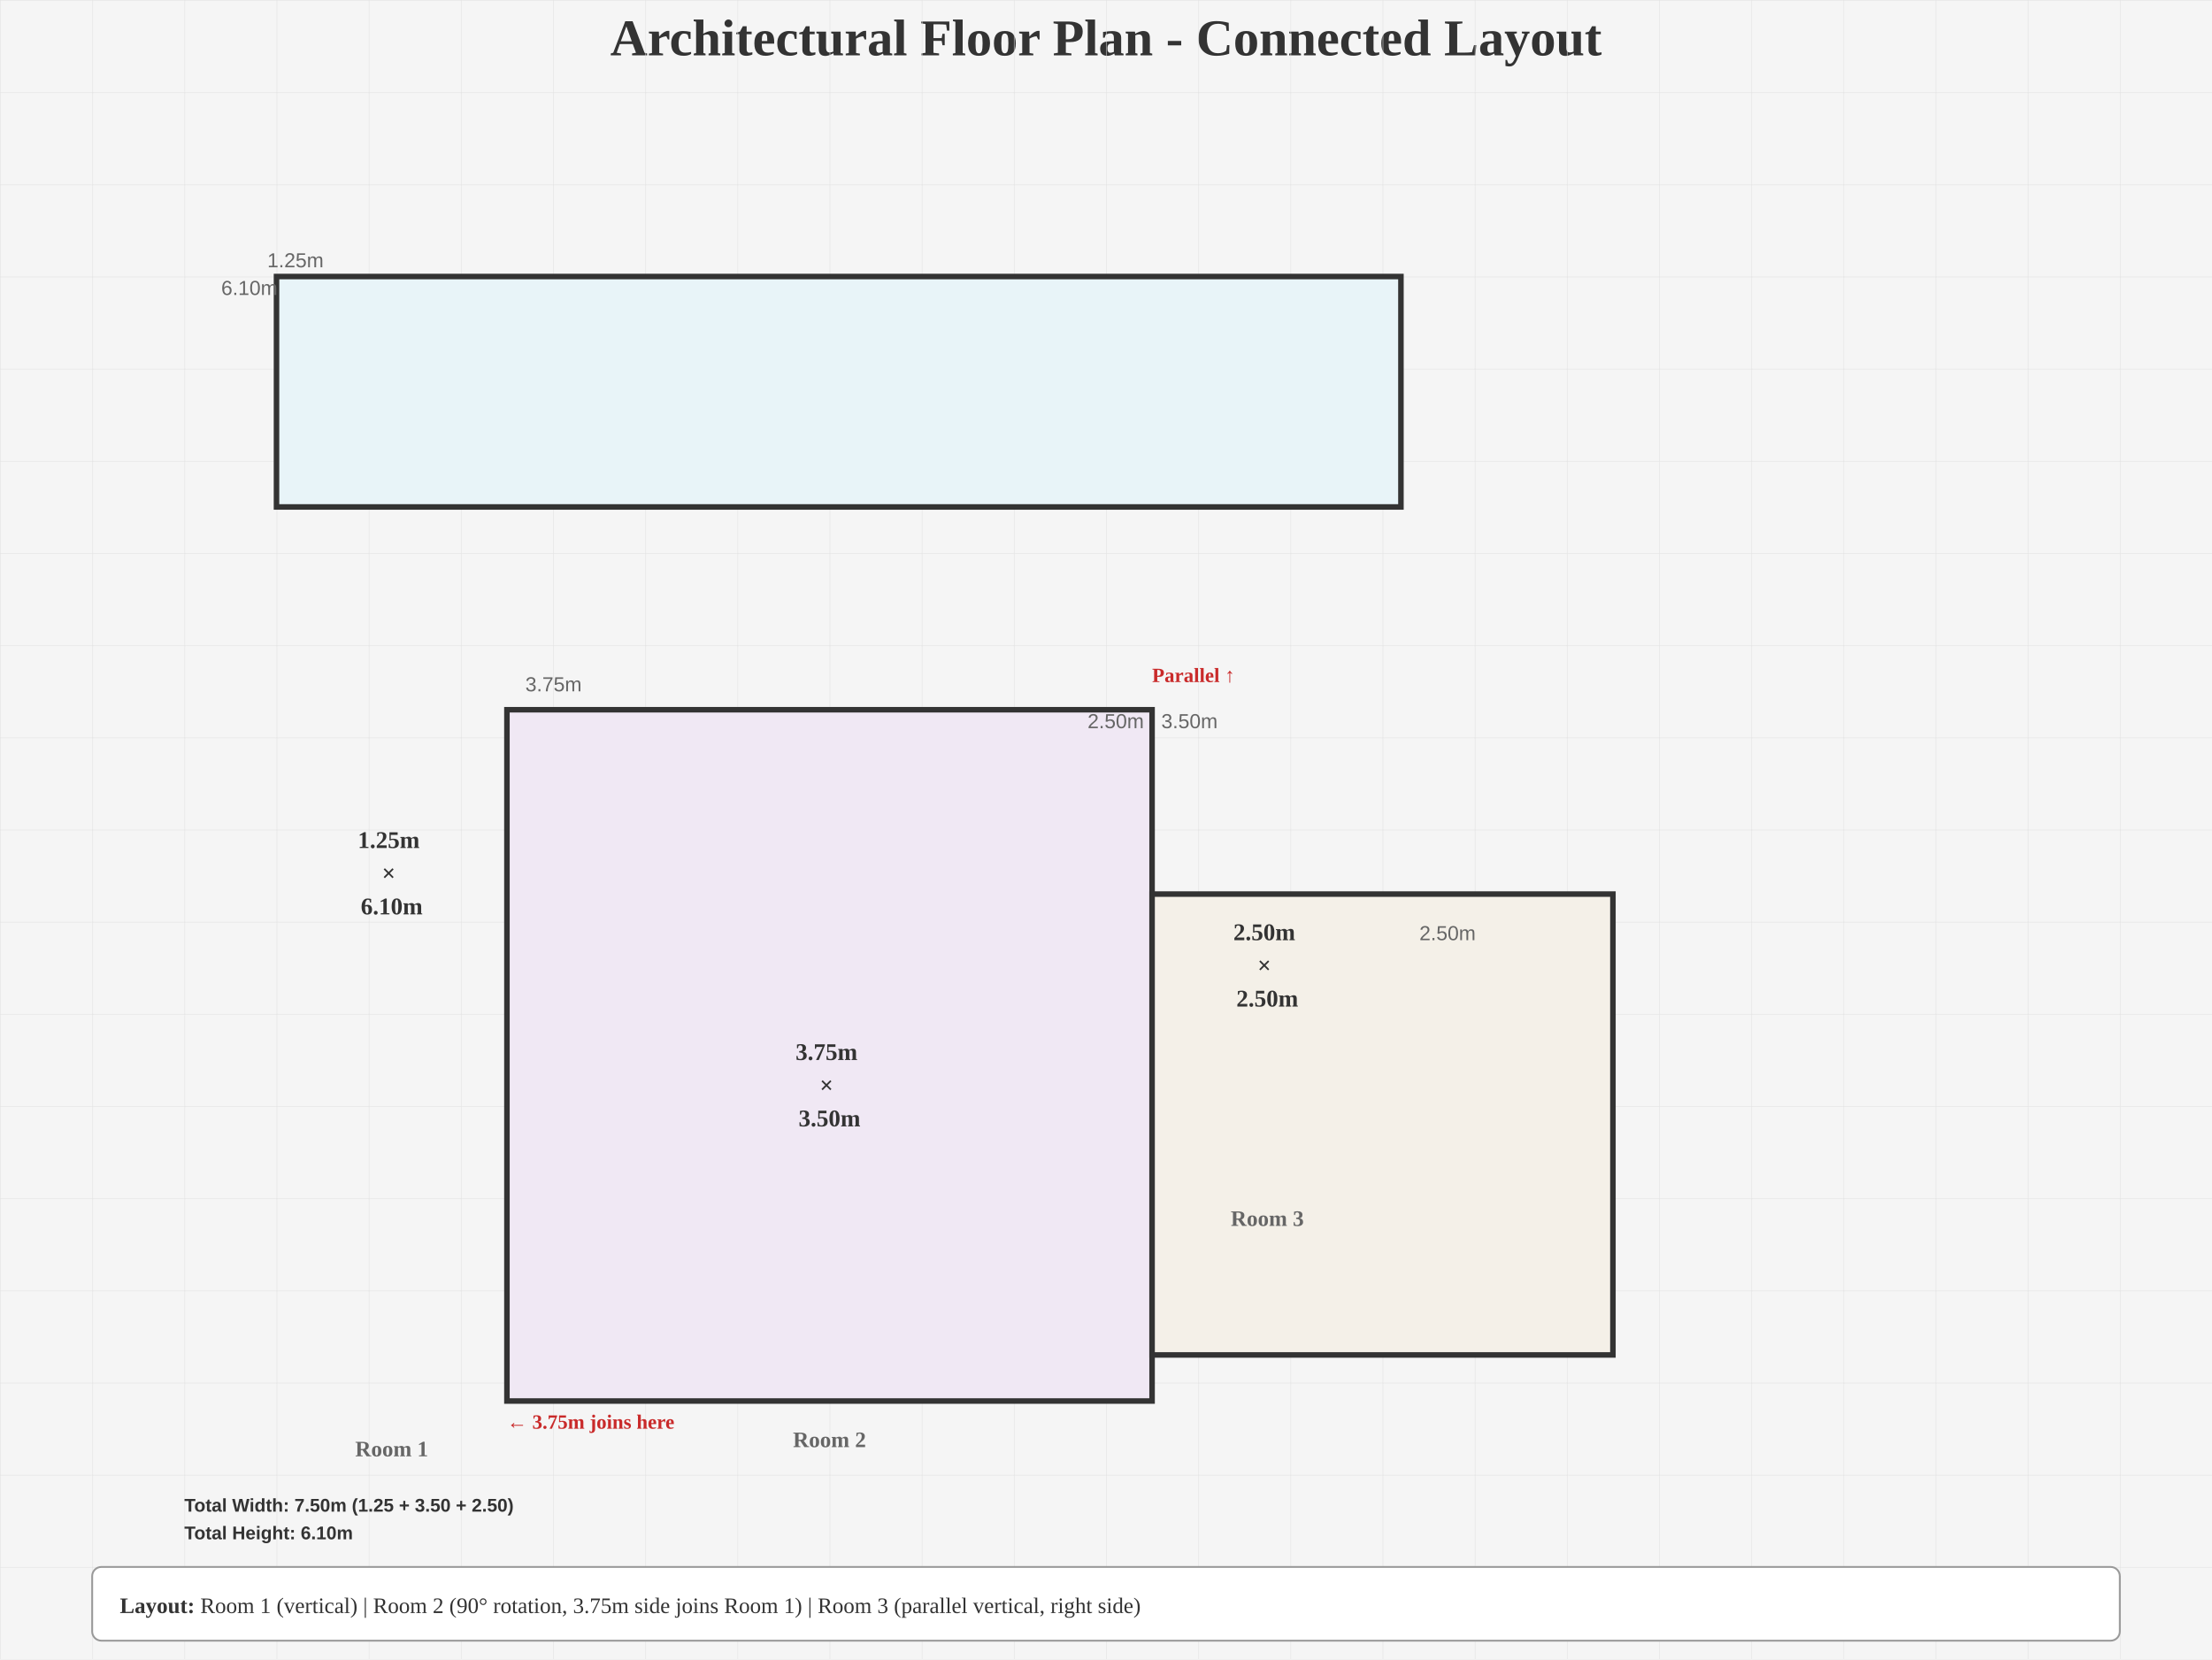
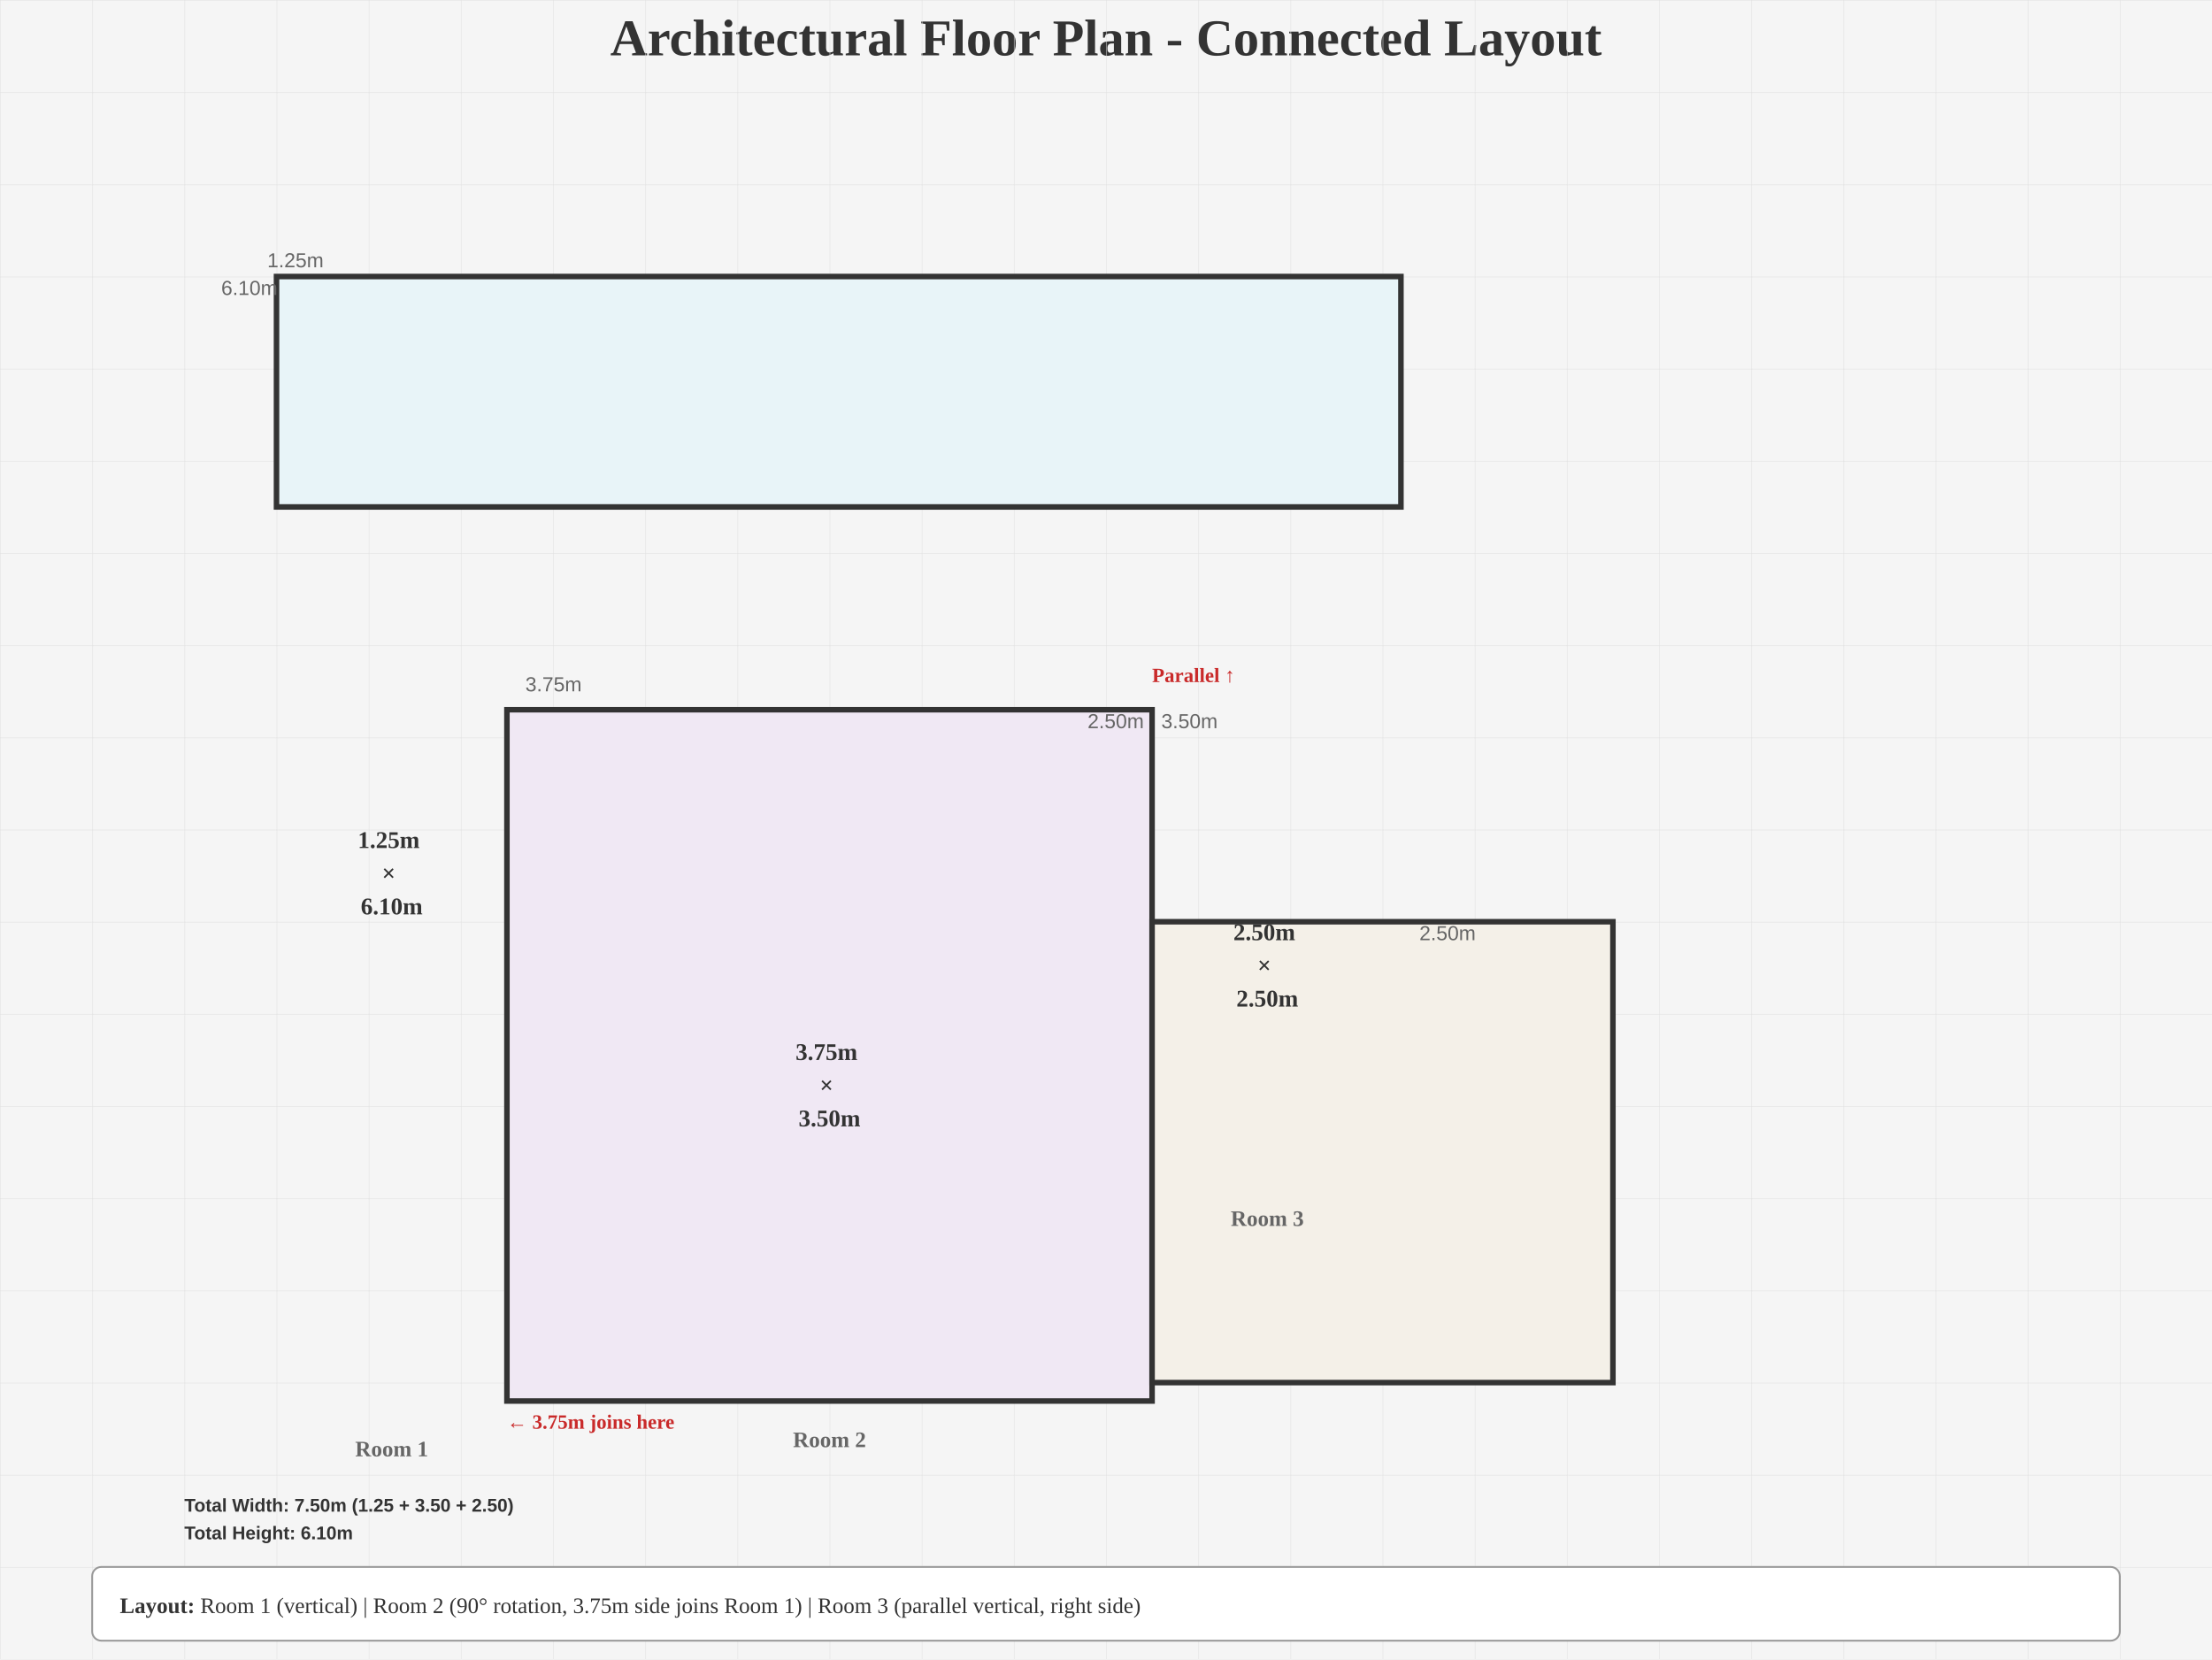
<svg xmlns="http://www.w3.org/2000/svg" viewBox="0 0 1200 900">
  <rect width="1200" height="900" fill="#f5f5f5" />
  <text x="600" y="30" font-size="28" font-weight="bold" text-anchor="middle" fill="#333">
    Architectural Floor Plan - Connected Layout
  </text>
  <defs>
    <pattern id="grid" width="50" height="50" patternUnits="userSpaceOnUse">
      <path d="M 50 0 L 0 0 0 50" fill="none" stroke="#e0e0e0" stroke-width="0.5" />
    </pattern>
  </defs>
  <rect width="1200" height="900" fill="url(#grid)" />
  <g id="room1">
    <rect x="150" y="150" width="610" height="125" fill="#e8f4f8" stroke="#333" stroke-width="3" />
    <text x="212.5" y="460" font-size="13" font-weight="bold" text-anchor="middle" fill="#333">
      <tspan x="212.5" dy="0">1.25m</tspan>
      <tspan x="212.5" dy="18">×</tspan>
      <tspan x="212.5" dy="18">6.10m</tspan>
    </text>
    <text x="212.5" y="790" font-size="12" text-anchor="middle" fill="#666" font-weight="bold">Room 1</text>
  </g>
  <g id="room2">
    <rect x="275" y="385" width="350" height="375" fill="#f0e8f4" stroke="#333" stroke-width="3" />
    <text x="450" y="575" font-size="13" font-weight="bold" text-anchor="middle" fill="#333">
      <tspan x="450" dy="0">3.75m</tspan>
      <tspan x="450" dy="18">×</tspan>
      <tspan x="450" dy="18">3.50m</tspan>
    </text>
    <text x="450" y="785" font-size="12" text-anchor="middle" fill="#666" font-weight="bold">Room 2</text>
  </g>
  <g id="room3">
-     <rect x="625" y="485" width="250" height="250" fill="#f4f0e8" stroke="#333" stroke-width="3" />
+     <rect x="625" y="500" width="250" height="250" fill="#f4f0e8" stroke="#333" stroke-width="3" />
    <text x="687.5" y="510" font-size="13" font-weight="bold" text-anchor="middle" fill="#333">
      <tspan x="687.5" dy="0">2.50m</tspan>
      <tspan x="687.5" dy="18">×</tspan>
      <tspan x="687.5" dy="18">2.50m</tspan>
    </text>
    <text x="687.5" y="665" font-size="12" text-anchor="middle" fill="#666" font-weight="bold">Room 3</text>
  </g>
  <g stroke="#ff6b6b" stroke-width="2" stroke-dasharray="3,3" opacity="0.6">
    <line x1="275" y1="760" x2="275" y2="760" stroke="none" />
    <line x1="625" y1="385" x2="625" y2="635" stroke="none" />
  </g>
  <g font-size="11" fill="#666" font-family="Arial, sans-serif">
    <text x="120" y="160">6.10m</text>
    <text x="145" y="145">1.25m</text>
    <text x="285" y="375">3.75m</text>
    <text x="630" y="395">3.50m</text>
    <text x="590" y="395">2.50m</text>
    <text x="770" y="510">2.50m</text>
  </g>
  <g font-size="11" fill="#c92a2a" font-weight="bold">
    <text x="275" y="775">← 3.75m joins here</text>
    <text x="625" y="370">Parallel ↑</text>
  </g>
  <g font-size="10" fill="#333" font-family="Arial, sans-serif" font-weight="bold">
    <text x="100" y="820">Total Width: 7.50m (1.25 + 3.50 + 2.50)</text>
    <text x="100" y="835">Total Height: 6.10m</text>
  </g>
  <g id="legend" transform="translate(50, 850)">
    <rect width="1100" height="40" fill="#fff" stroke="#999" stroke-width="1" rx="5" />
    <text x="15" y="25" font-size="12" fill="#333">
      <tspan font-weight="bold">Layout:</tspan> Room 1 (vertical) | Room 2 (90° rotation, 3.75m side joins Room 1) | Room 3 (parallel vertical, right side)
    </text>
  </g>
</svg>
